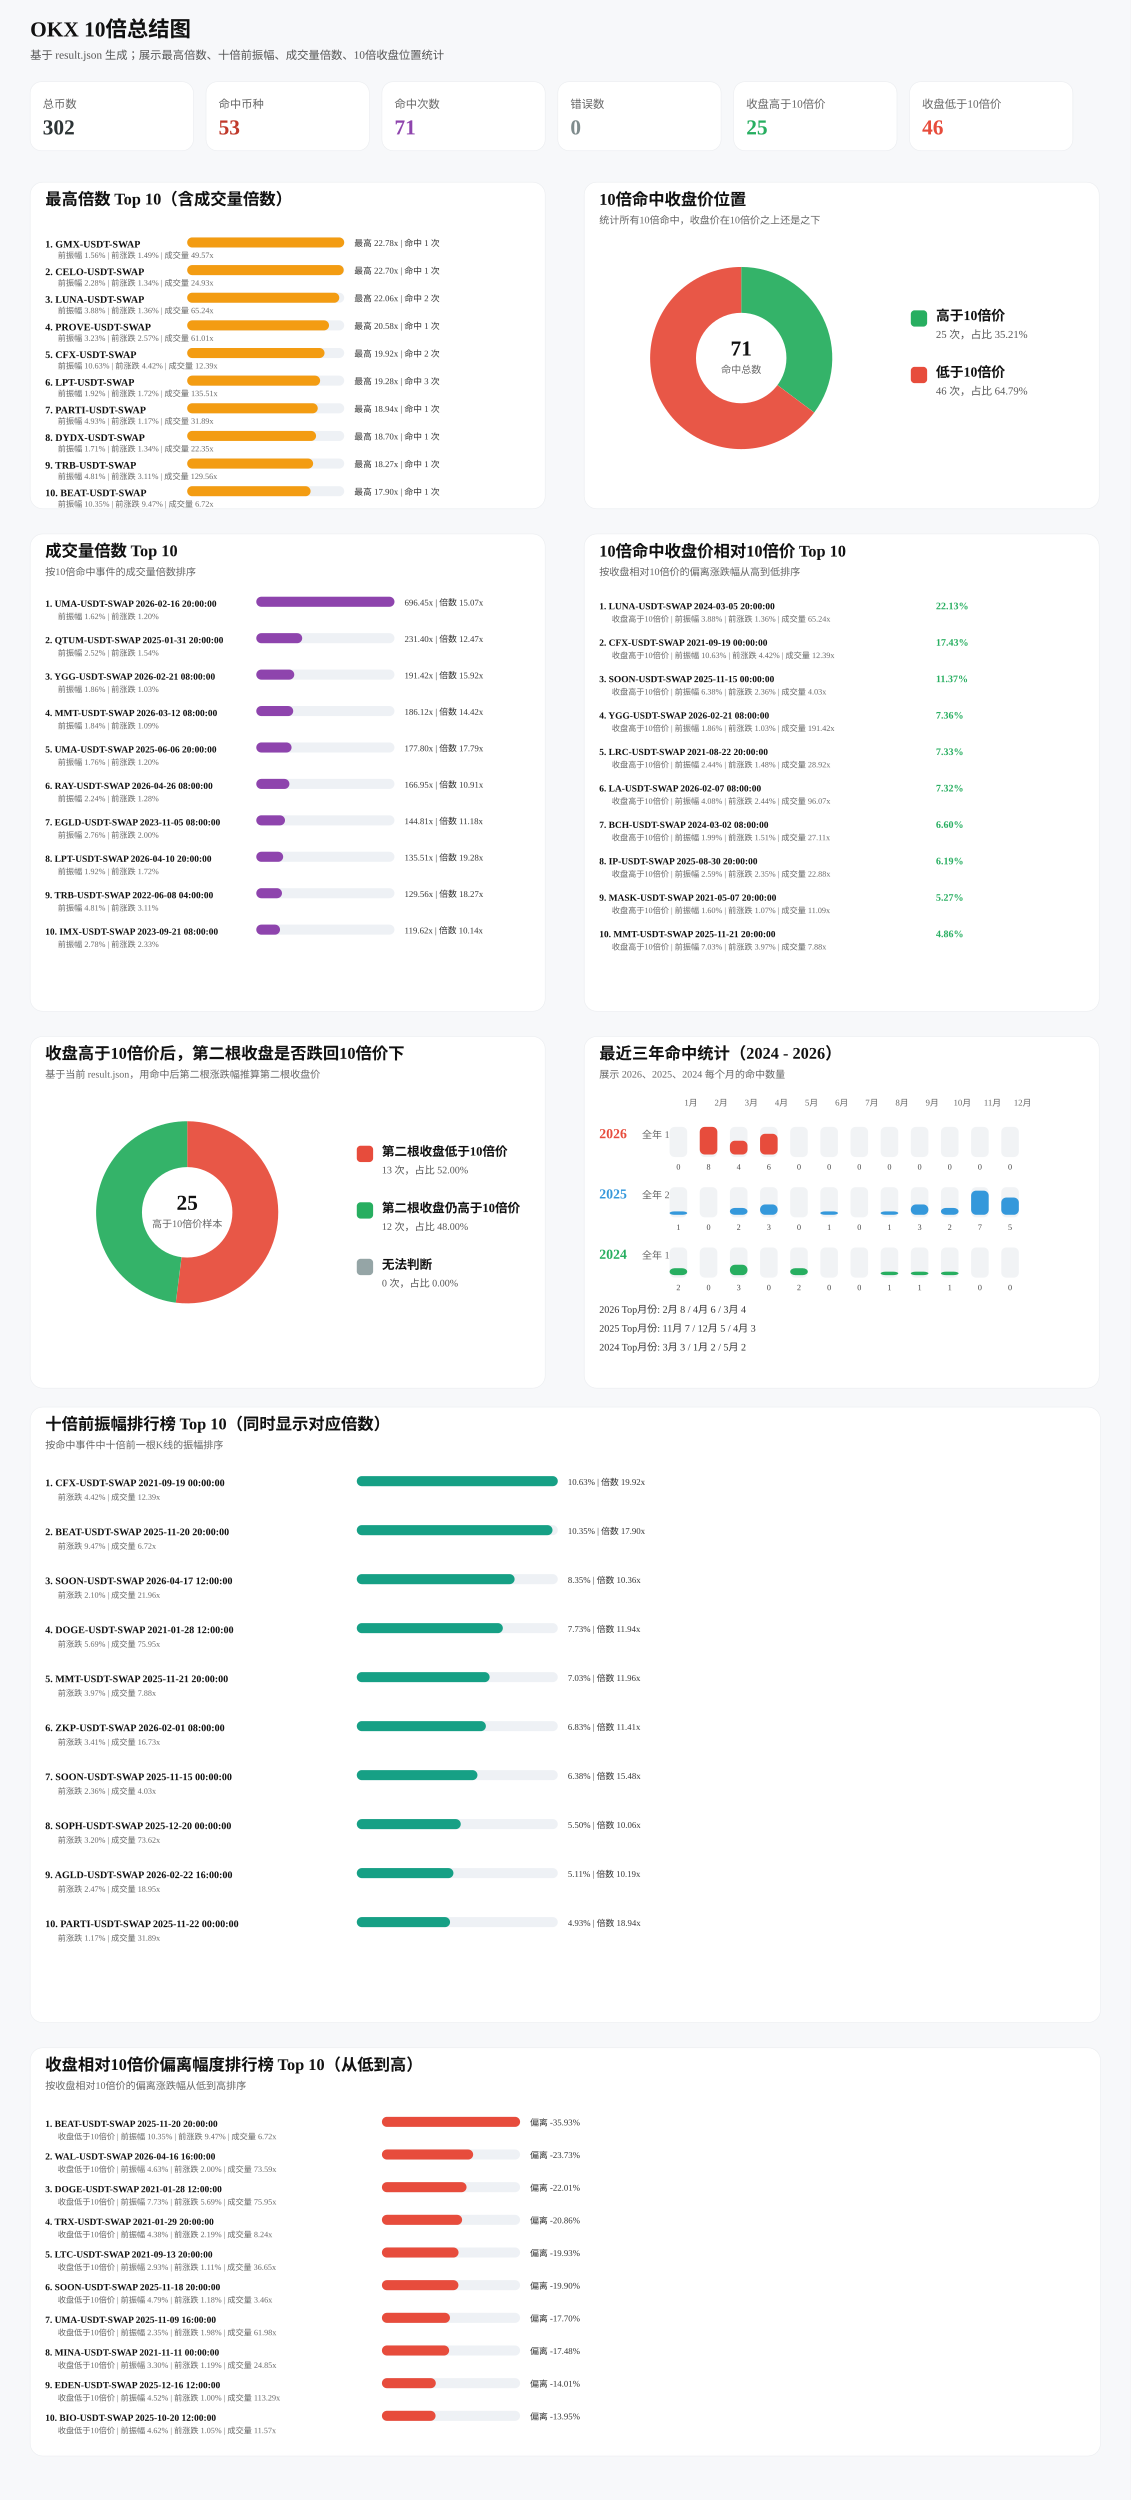
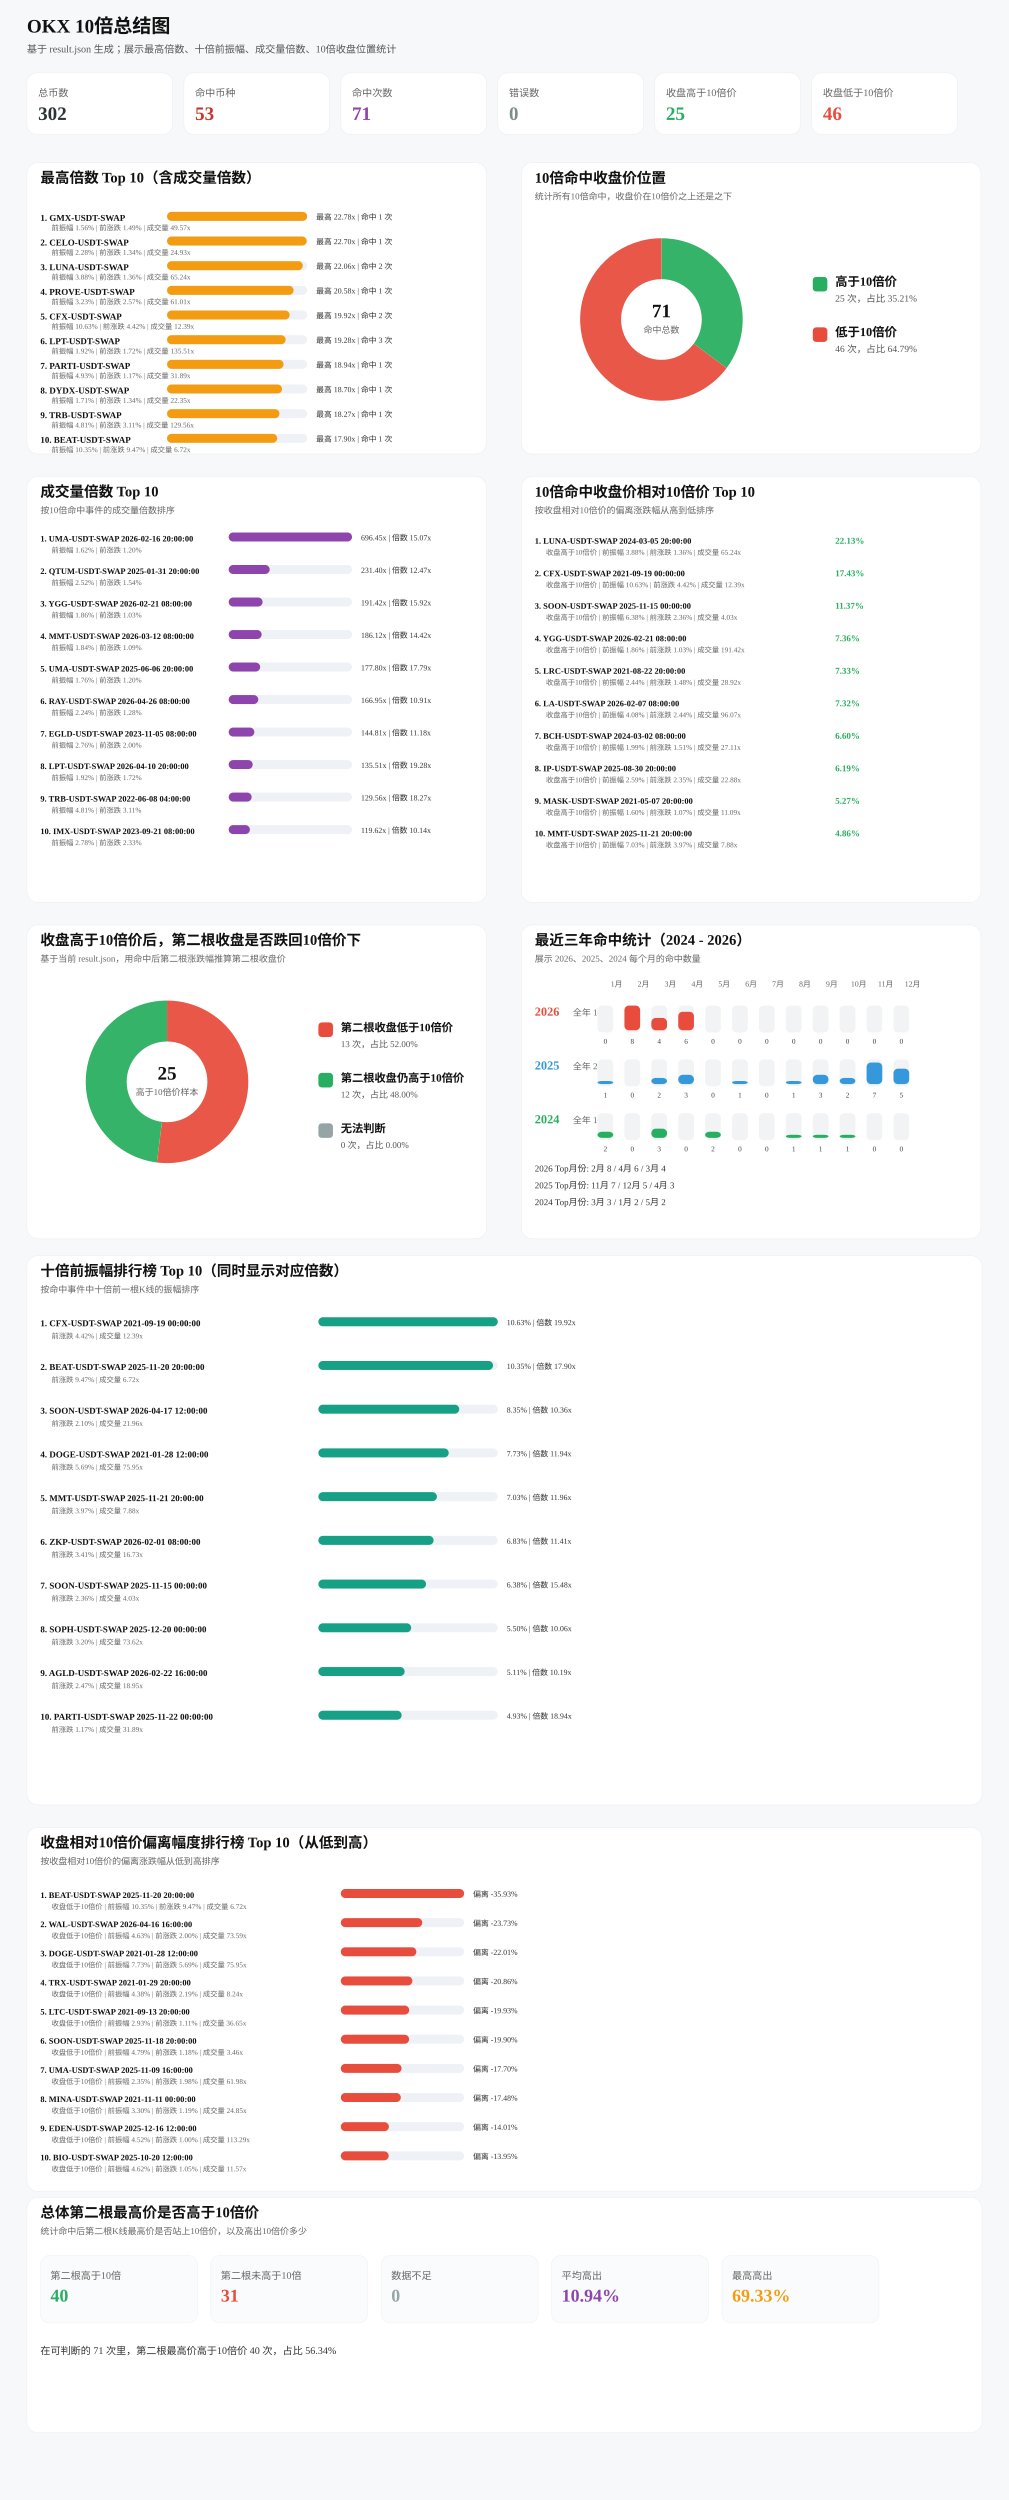
- <svg xmlns="http://www.w3.org/2000/svg" width="1800" height="3980" viewBox="0 0 1800 3980">
+ <svg xmlns="http://www.w3.org/2000/svg" width="1800" height="4460" viewBox="0 0 1800 4460">
  <rect width="100%" height="100%" fill="#f7f8fa" />
  <text x="48" y="58" font-size="34" font-weight="700" fill="#111111">OKX 10倍总结图</text>
  <text x="48" y="94" font-size="18" fill="#555555">基于 result.json 生成；展示最高倍数、十倍前振幅、成交量倍数、10倍收盘位置统计</text>
  <rect x="48" y="130" width="260" height="110" rx="18" fill="#ffffff" stroke="#ebedf0" />
  <text x="68" y="172" font-size="18" fill="#666666">总币数</text>
  <text x="68" y="214" font-size="34" font-weight="700" fill="#2d3436">302</text>
  <rect x="328" y="130" width="260" height="110" rx="18" fill="#ffffff" stroke="#ebedf0" />
  <text x="348" y="172" font-size="18" fill="#666666">命中币种</text>
  <text x="348" y="214" font-size="34" font-weight="700" fill="#c0392b">53</text>
  <rect x="608" y="130" width="260" height="110" rx="18" fill="#ffffff" stroke="#ebedf0" />
  <text x="628" y="172" font-size="18" fill="#666666">命中次数</text>
  <text x="628" y="214" font-size="34" font-weight="700" fill="#8e44ad">71</text>
  <rect x="888" y="130" width="260" height="110" rx="18" fill="#ffffff" stroke="#ebedf0" />
  <text x="908" y="172" font-size="18" fill="#666666">错误数</text>
  <text x="908" y="214" font-size="34" font-weight="700" fill="#7f8c8d">0</text>
  <rect x="1168" y="130" width="260" height="110" rx="18" fill="#ffffff" stroke="#ebedf0" />
  <text x="1188" y="172" font-size="18" fill="#666666">收盘高于10倍价</text>
  <text x="1188" y="214" font-size="34" font-weight="700" fill="#27ae60">25</text>
  <rect x="1448" y="130" width="260" height="110" rx="18" fill="#ffffff" stroke="#ebedf0" />
  <text x="1468" y="172" font-size="18" fill="#666666">收盘低于10倍价</text>
  <text x="1468" y="214" font-size="34" font-weight="700" fill="#e74c3c">46</text>
  <rect x="48" y="290" width="820" height="520" rx="20" fill="#ffffff" stroke="#ebedf0" />
  <text x="72" y="326" font-size="26" font-weight="700" fill="#111111">最高倍数 Top 10（含成交量倍数）</text>
  <text x="72" y="394" font-size="16" font-weight="600" fill="#111111">1. GMX-USDT-SWAP</text>
  <rect x="298" y="378" width="250" height="16" rx="8" fill="#eef1f5" />
  <rect x="298" y="378" width="250.00" height="16" rx="8" fill="#f39c12" />
  <text x="564" y="392" font-size="14" fill="#333333">最高 22.78x | 命中 1 次</text>
  <text x="92" y="411" font-size="13" fill="#666666">前振幅 1.56% | 前涨跌 1.49% | 成交量 49.57x</text>
  <text x="72" y="438" font-size="16" font-weight="600" fill="#111111">2. CELO-USDT-SWAP</text>
  <rect x="298" y="422" width="250" height="16" rx="8" fill="#eef1f5" />
  <rect x="298" y="422" width="249.16" height="16" rx="8" fill="#f39c12" />
  <text x="564" y="436" font-size="14" fill="#333333">最高 22.70x | 命中 1 次</text>
  <text x="92" y="455" font-size="13" fill="#666666">前振幅 2.28% | 前涨跌 1.34% | 成交量 24.93x</text>
  <text x="72" y="482" font-size="16" font-weight="600" fill="#111111">3. LUNA-USDT-SWAP</text>
  <rect x="298" y="466" width="250" height="16" rx="8" fill="#eef1f5" />
  <rect x="298" y="466" width="242.14" height="16" rx="8" fill="#f39c12" />
  <text x="564" y="480" font-size="14" fill="#333333">最高 22.06x | 命中 2 次</text>
  <text x="92" y="499" font-size="13" fill="#666666">前振幅 3.88% | 前涨跌 1.36% | 成交量 65.24x</text>
  <text x="72" y="526" font-size="16" font-weight="600" fill="#111111">4. PROVE-USDT-SWAP</text>
  <rect x="298" y="510" width="250" height="16" rx="8" fill="#eef1f5" />
  <rect x="298" y="510" width="225.82" height="16" rx="8" fill="#f39c12" />
  <text x="564" y="524" font-size="14" fill="#333333">最高 20.58x | 命中 1 次</text>
  <text x="92" y="543" font-size="13" fill="#666666">前振幅 3.23% | 前涨跌 2.57% | 成交量 61.01x</text>
  <text x="72" y="570" font-size="16" font-weight="600" fill="#111111">5. CFX-USDT-SWAP</text>
  <rect x="298" y="554" width="250" height="16" rx="8" fill="#eef1f5" />
  <rect x="298" y="554" width="218.67" height="16" rx="8" fill="#f39c12" />
  <text x="564" y="568" font-size="14" fill="#333333">最高 19.92x | 命中 2 次</text>
  <text x="92" y="587" font-size="13" fill="#666666">前振幅 10.63% | 前涨跌 4.42% | 成交量 12.39x</text>
  <text x="72" y="614" font-size="16" font-weight="600" fill="#111111">6. LPT-USDT-SWAP</text>
  <rect x="298" y="598" width="250" height="16" rx="8" fill="#eef1f5" />
  <rect x="298" y="598" width="211.64" height="16" rx="8" fill="#f39c12" />
  <text x="564" y="612" font-size="14" fill="#333333">最高 19.28x | 命中 3 次</text>
  <text x="92" y="631" font-size="13" fill="#666666">前振幅 1.92% | 前涨跌 1.72% | 成交量 135.51x</text>
  <text x="72" y="658" font-size="16" font-weight="600" fill="#111111">7. PARTI-USDT-SWAP</text>
  <rect x="298" y="642" width="250" height="16" rx="8" fill="#eef1f5" />
  <rect x="298" y="642" width="207.86" height="16" rx="8" fill="#f39c12" />
  <text x="564" y="656" font-size="14" fill="#333333">最高 18.94x | 命中 1 次</text>
  <text x="92" y="675" font-size="13" fill="#666666">前振幅 4.93% | 前涨跌 1.17% | 成交量 31.89x</text>
  <text x="72" y="702" font-size="16" font-weight="600" fill="#111111">8. DYDX-USDT-SWAP</text>
  <rect x="298" y="686" width="250" height="16" rx="8" fill="#eef1f5" />
  <rect x="298" y="686" width="205.19" height="16" rx="8" fill="#f39c12" />
  <text x="564" y="700" font-size="14" fill="#333333">最高 18.70x | 命中 1 次</text>
  <text x="92" y="719" font-size="13" fill="#666666">前振幅 1.71% | 前涨跌 1.34% | 成交量 22.35x</text>
  <text x="72" y="746" font-size="16" font-weight="600" fill="#111111">9. TRB-USDT-SWAP</text>
  <rect x="298" y="730" width="250" height="16" rx="8" fill="#eef1f5" />
  <rect x="298" y="730" width="200.51" height="16" rx="8" fill="#f39c12" />
  <text x="564" y="744" font-size="14" fill="#333333">最高 18.27x | 命中 1 次</text>
  <text x="92" y="763" font-size="13" fill="#666666">前振幅 4.81% | 前涨跌 3.11% | 成交量 129.56x</text>
  <text x="72" y="790" font-size="16" font-weight="600" fill="#111111">10. BEAT-USDT-SWAP</text>
  <rect x="298" y="774" width="250" height="16" rx="8" fill="#eef1f5" />
  <rect x="298" y="774" width="196.48" height="16" rx="8" fill="#f39c12" />
  <text x="564" y="788" font-size="14" fill="#333333">最高 17.90x | 命中 1 次</text>
  <text x="92" y="807" font-size="13" fill="#666666">前振幅 10.35% | 前涨跌 9.47% | 成交量 6.72x</text>
  <rect x="930" y="290" width="820" height="520" rx="20" fill="#ffffff" stroke="#ebedf0" />
  <text x="954" y="326" font-size="26" font-weight="700" fill="#111111">10倍命中收盘价位置</text>
  <text x="954" y="356" font-size="16" fill="#666666">统计所有10倍命中，收盘价在10倍价之上还是之下</text>
  <path d="M 1180.00 570.00 L 1180.00 425.00 A 145 145 0 0 1 1296.17 656.78 Z" fill="#27ae60" opacity="0.94" />
  <path d="M 1180.00 570.00 L 1296.17 656.78 A 145 145 0 1 1 1180.00 425.00 Z" fill="#e74c3c" opacity="0.94" />
  <circle cx="1180" cy="570" r="72" fill="#ffffff" />
  <text x="1180" y="566" font-size="34" font-weight="700" fill="#111111" text-anchor="middle">71</text>
  <text x="1180" y="594" font-size="16" fill="#666666" text-anchor="middle">命中总数</text>
  <rect x="1450" y="494" width="26" height="26" rx="6" fill="#27ae60" />
  <text x="1490" y="510" font-size="22" font-weight="600" fill="#111111">高于10倍价</text>
  <text x="1490" y="538" font-size="17" fill="#555555">25 次，占比 35.21%</text>
  <rect x="1450" y="584" width="26" height="26" rx="6" fill="#e74c3c" />
  <text x="1490" y="600" font-size="22" font-weight="600" fill="#111111">低于10倍价</text>
  <text x="1490" y="628" font-size="17" fill="#555555">46 次，占比 64.79%</text>
  <rect x="48" y="850" width="820" height="760" rx="20" fill="#ffffff" stroke="#ebedf0" />
  <text x="72" y="886" font-size="26" font-weight="700" fill="#111111">成交量倍数 Top 10</text>
  <text x="72" y="916" font-size="16" fill="#666666">按10倍命中事件的成交量倍数排序</text>
  <text x="72" y="966" font-size="15" font-weight="600" fill="#111111">1. UMA-USDT-SWAP 2026-02-16 20:00:00</text>
  <rect x="408" y="950" width="220" height="16" rx="8" fill="#eef1f5" />
  <rect x="408" y="950" width="220.00" height="16" rx="8" fill="#8e44ad" />
  <text x="644" y="964" font-size="14" fill="#333333">696.45x | 倍数 15.07x</text>
  <text x="92" y="986" font-size="13" fill="#666666">前振幅 1.62% | 前涨跌 1.20%</text>
  <text x="72" y="1024" font-size="15" font-weight="600" fill="#111111">2. QTUM-USDT-SWAP 2025-01-31 20:00:00</text>
  <rect x="408" y="1008" width="220" height="16" rx="8" fill="#eef1f5" />
  <rect x="408" y="1008" width="73.10" height="16" rx="8" fill="#8e44ad" />
  <text x="644" y="1022" font-size="14" fill="#333333">231.40x | 倍数 12.47x</text>
  <text x="92" y="1044" font-size="13" fill="#666666">前振幅 2.52% | 前涨跌 1.54%</text>
  <text x="72" y="1082" font-size="15" font-weight="600" fill="#111111">3. YGG-USDT-SWAP 2026-02-21 08:00:00</text>
  <rect x="408" y="1066" width="220" height="16" rx="8" fill="#eef1f5" />
  <rect x="408" y="1066" width="60.47" height="16" rx="8" fill="#8e44ad" />
  <text x="644" y="1080" font-size="14" fill="#333333">191.42x | 倍数 15.92x</text>
  <text x="92" y="1102" font-size="13" fill="#666666">前振幅 1.86% | 前涨跌 1.03%</text>
  <text x="72" y="1140" font-size="15" font-weight="600" fill="#111111">4. MMT-USDT-SWAP 2026-03-12 08:00:00</text>
  <rect x="408" y="1124" width="220" height="16" rx="8" fill="#eef1f5" />
  <rect x="408" y="1124" width="58.79" height="16" rx="8" fill="#8e44ad" />
  <text x="644" y="1138" font-size="14" fill="#333333">186.12x | 倍数 14.42x</text>
  <text x="92" y="1160" font-size="13" fill="#666666">前振幅 1.84% | 前涨跌 1.09%</text>
  <text x="72" y="1198" font-size="15" font-weight="600" fill="#111111">5. UMA-USDT-SWAP 2025-06-06 20:00:00</text>
  <rect x="408" y="1182" width="220" height="16" rx="8" fill="#eef1f5" />
  <rect x="408" y="1182" width="56.17" height="16" rx="8" fill="#8e44ad" />
  <text x="644" y="1196" font-size="14" fill="#333333">177.80x | 倍数 17.79x</text>
  <text x="92" y="1218" font-size="13" fill="#666666">前振幅 1.76% | 前涨跌 1.20%</text>
  <text x="72" y="1256" font-size="15" font-weight="600" fill="#111111">6. RAY-USDT-SWAP 2026-04-26 08:00:00</text>
  <rect x="408" y="1240" width="220" height="16" rx="8" fill="#eef1f5" />
  <rect x="408" y="1240" width="52.74" height="16" rx="8" fill="#8e44ad" />
  <text x="644" y="1254" font-size="14" fill="#333333">166.95x | 倍数 10.91x</text>
  <text x="92" y="1276" font-size="13" fill="#666666">前振幅 2.24% | 前涨跌 1.28%</text>
  <text x="72" y="1314" font-size="15" font-weight="600" fill="#111111">7. EGLD-USDT-SWAP 2023-11-05 08:00:00</text>
  <rect x="408" y="1298" width="220" height="16" rx="8" fill="#eef1f5" />
  <rect x="408" y="1298" width="45.74" height="16" rx="8" fill="#8e44ad" />
  <text x="644" y="1312" font-size="14" fill="#333333">144.81x | 倍数 11.18x</text>
  <text x="92" y="1334" font-size="13" fill="#666666">前振幅 2.76% | 前涨跌 2.00%</text>
  <text x="72" y="1372" font-size="15" font-weight="600" fill="#111111">8. LPT-USDT-SWAP 2026-04-10 20:00:00</text>
  <rect x="408" y="1356" width="220" height="16" rx="8" fill="#eef1f5" />
  <rect x="408" y="1356" width="42.81" height="16" rx="8" fill="#8e44ad" />
  <text x="644" y="1370" font-size="14" fill="#333333">135.51x | 倍数 19.28x</text>
  <text x="92" y="1392" font-size="13" fill="#666666">前振幅 1.92% | 前涨跌 1.72%</text>
  <text x="72" y="1430" font-size="15" font-weight="600" fill="#111111">9. TRB-USDT-SWAP 2022-06-08 04:00:00</text>
  <rect x="408" y="1414" width="220" height="16" rx="8" fill="#eef1f5" />
  <rect x="408" y="1414" width="40.93" height="16" rx="8" fill="#8e44ad" />
  <text x="644" y="1428" font-size="14" fill="#333333">129.56x | 倍数 18.27x</text>
  <text x="92" y="1450" font-size="13" fill="#666666">前振幅 4.81% | 前涨跌 3.11%</text>
  <text x="72" y="1488" font-size="15" font-weight="600" fill="#111111">10. IMX-USDT-SWAP 2023-09-21 08:00:00</text>
  <rect x="408" y="1472" width="220" height="16" rx="8" fill="#eef1f5" />
  <rect x="408" y="1472" width="37.79" height="16" rx="8" fill="#8e44ad" />
  <text x="644" y="1486" font-size="14" fill="#333333">119.62x | 倍数 10.14x</text>
  <text x="92" y="1508" font-size="13" fill="#666666">前振幅 2.78% | 前涨跌 2.33%</text>
  <rect x="930" y="850" width="820" height="760" rx="20" fill="#ffffff" stroke="#ebedf0" />
  <text x="954" y="886" font-size="26" font-weight="700" fill="#111111">10倍命中收盘价相对10倍价 Top 10</text>
  <text x="954" y="916" font-size="16" fill="#666666">按收盘相对10倍价的偏离涨跌幅从高到低排序</text>
  <text x="954" y="970" font-size="15" font-weight="600" fill="#111111">1. LUNA-USDT-SWAP 2024-03-05 20:00:00</text>
  <text x="1490" y="970" font-size="16" font-weight="600" fill="#27ae60">22.13%</text>
  <text x="974" y="990" font-size="13" fill="#666666">收盘高于10倍价 | 前振幅 3.88% | 前涨跌 1.36% | 成交量 65.24x</text>
  <text x="954" y="1028" font-size="15" font-weight="600" fill="#111111">2. CFX-USDT-SWAP 2021-09-19 00:00:00</text>
  <text x="1490" y="1028" font-size="16" font-weight="600" fill="#27ae60">17.43%</text>
  <text x="974" y="1048" font-size="13" fill="#666666">收盘高于10倍价 | 前振幅 10.63% | 前涨跌 4.42% | 成交量 12.39x</text>
  <text x="954" y="1086" font-size="15" font-weight="600" fill="#111111">3. SOON-USDT-SWAP 2025-11-15 00:00:00</text>
  <text x="1490" y="1086" font-size="16" font-weight="600" fill="#27ae60">11.37%</text>
  <text x="974" y="1106" font-size="13" fill="#666666">收盘高于10倍价 | 前振幅 6.38% | 前涨跌 2.36% | 成交量 4.03x</text>
  <text x="954" y="1144" font-size="15" font-weight="600" fill="#111111">4. YGG-USDT-SWAP 2026-02-21 08:00:00</text>
  <text x="1490" y="1144" font-size="16" font-weight="600" fill="#27ae60">7.36%</text>
  <text x="974" y="1164" font-size="13" fill="#666666">收盘高于10倍价 | 前振幅 1.86% | 前涨跌 1.03% | 成交量 191.42x</text>
  <text x="954" y="1202" font-size="15" font-weight="600" fill="#111111">5. LRC-USDT-SWAP 2021-08-22 20:00:00</text>
  <text x="1490" y="1202" font-size="16" font-weight="600" fill="#27ae60">7.33%</text>
  <text x="974" y="1222" font-size="13" fill="#666666">收盘高于10倍价 | 前振幅 2.44% | 前涨跌 1.48% | 成交量 28.92x</text>
  <text x="954" y="1260" font-size="15" font-weight="600" fill="#111111">6. LA-USDT-SWAP 2026-02-07 08:00:00</text>
  <text x="1490" y="1260" font-size="16" font-weight="600" fill="#27ae60">7.32%</text>
  <text x="974" y="1280" font-size="13" fill="#666666">收盘高于10倍价 | 前振幅 4.08% | 前涨跌 2.44% | 成交量 96.07x</text>
  <text x="954" y="1318" font-size="15" font-weight="600" fill="#111111">7. BCH-USDT-SWAP 2024-03-02 08:00:00</text>
  <text x="1490" y="1318" font-size="16" font-weight="600" fill="#27ae60">6.60%</text>
  <text x="974" y="1338" font-size="13" fill="#666666">收盘高于10倍价 | 前振幅 1.99% | 前涨跌 1.51% | 成交量 27.11x</text>
  <text x="954" y="1376" font-size="15" font-weight="600" fill="#111111">8. IP-USDT-SWAP 2025-08-30 20:00:00</text>
  <text x="1490" y="1376" font-size="16" font-weight="600" fill="#27ae60">6.19%</text>
  <text x="974" y="1396" font-size="13" fill="#666666">收盘高于10倍价 | 前振幅 2.59% | 前涨跌 2.35% | 成交量 22.88x</text>
  <text x="954" y="1434" font-size="15" font-weight="600" fill="#111111">9. MASK-USDT-SWAP 2021-05-07 20:00:00</text>
  <text x="1490" y="1434" font-size="16" font-weight="600" fill="#27ae60">5.27%</text>
  <text x="974" y="1454" font-size="13" fill="#666666">收盘高于10倍价 | 前振幅 1.60% | 前涨跌 1.07% | 成交量 11.09x</text>
  <text x="954" y="1492" font-size="15" font-weight="600" fill="#111111">10. MMT-USDT-SWAP 2025-11-21 20:00:00</text>
  <text x="1490" y="1492" font-size="16" font-weight="600" fill="#27ae60">4.86%</text>
  <text x="974" y="1512" font-size="13" fill="#666666">收盘高于10倍价 | 前振幅 7.03% | 前涨跌 3.97% | 成交量 7.88x</text>
  <rect x="48" y="1650" width="820" height="560" rx="20" fill="#ffffff" stroke="#ebedf0" />
  <text x="72" y="1686" font-size="26" font-weight="700" fill="#111111">收盘高于10倍价后，第二根收盘是否跌回10倍价下</text>
  <text x="72" y="1716" font-size="16" fill="#666666">基于当前 result.json，用命中后第二根涨跌幅推算第二根收盘价</text>
  <path d="M 298.00 1930.00 L 298.00 1785.00 A 145 145 0 1 1 279.83 2073.86 Z" fill="#e74c3c" opacity="0.94" />
  <path d="M 298.00 1930.00 L 279.83 2073.86 A 145 145 0 0 1 298.00 1785.00 Z" fill="#27ae60" opacity="0.94" />
  <circle cx="298" cy="1930" r="72" fill="#ffffff" />
  <text x="298" y="1926" font-size="34" font-weight="700" fill="#111111" text-anchor="middle">25</text>
  <text x="298" y="1954" font-size="16" fill="#666666" text-anchor="middle">高于10倍价样本</text>
  <rect x="568" y="1824" width="26" height="26" rx="6" fill="#e74c3c" />
  <text x="608" y="1840" font-size="20" font-weight="600" fill="#111111">第二根收盘低于10倍价</text>
  <text x="608" y="1868" font-size="16" fill="#555555">13 次，占比 52.00%</text>
  <rect x="568" y="1914" width="26" height="26" rx="6" fill="#27ae60" />
  <text x="608" y="1930" font-size="20" font-weight="600" fill="#111111">第二根收盘仍高于10倍价</text>
  <text x="608" y="1958" font-size="16" fill="#555555">12 次，占比 48.00%</text>
  <rect x="568" y="2004" width="26" height="26" rx="6" fill="#95a5a6" />
  <text x="608" y="2020" font-size="20" font-weight="600" fill="#111111">无法判断</text>
  <text x="608" y="2048" font-size="16" fill="#555555">0 次，占比 0.00%</text>
+   <rect x="48" y="3920" width="1704" height="420" rx="20" fill="#ffffff" stroke="#ebedf0" />
+   <text x="72" y="3956" font-size="26" font-weight="700" fill="#111111">总体第二根最高价是否高于10倍价</text>
+   <text x="72" y="3986" font-size="16" fill="#666666">统计命中后第二根K线最高价是否站上10倍价，以及高出10倍价多少</text>
+   <rect x="72" y="4024" width="280" height="120" rx="16" fill="#fafbfc" stroke="#edf0f2" />
+   <text x="90" y="4066" font-size="18" fill="#666666">第二根高于10倍</text>
+   <text x="90" y="4106" font-size="32" font-weight="700" fill="#27ae60">40</text>
+   <rect x="376" y="4024" width="280" height="120" rx="16" fill="#fafbfc" stroke="#edf0f2" />
+   <text x="394" y="4066" font-size="18" fill="#666666">第二根未高于10倍</text>
+   <text x="394" y="4106" font-size="32" font-weight="700" fill="#e74c3c">31</text>
+   <rect x="680" y="4024" width="280" height="120" rx="16" fill="#fafbfc" stroke="#edf0f2" />
+   <text x="698" y="4066" font-size="18" fill="#666666">数据不足</text>
+   <text x="698" y="4106" font-size="32" font-weight="700" fill="#95a5a6">0</text>
+   <rect x="984" y="4024" width="280" height="120" rx="16" fill="#fafbfc" stroke="#edf0f2" />
+   <text x="1002" y="4066" font-size="18" fill="#666666">平均高出</text>
+   <text x="1002" y="4106" font-size="32" font-weight="700" fill="#8e44ad">10.94%</text>
+   <rect x="1288" y="4024" width="280" height="120" rx="16" fill="#fafbfc" stroke="#edf0f2" />
+   <text x="1306" y="4066" font-size="18" fill="#666666">最高高出</text>
+   <text x="1306" y="4106" font-size="32" font-weight="700" fill="#f39c12">69.33%</text>
+   <text x="72" y="4200" font-size="18" fill="#333333">在可判断的 71 次里，第二根最高价高于10倍价 40 次，占比 56.34%</text>
  <rect x="930" y="1650" width="820" height="560" rx="20" fill="#ffffff" stroke="#ebedf0" />
  <text x="954" y="1686" font-size="26" font-weight="700" fill="#111111">最近三年命中统计（2024 - 2026）</text>
  <text x="954" y="1716" font-size="16" fill="#666666">展示 2026、2025、2024 每个月的命中数量</text>
  <text x="1100" y="1760" font-size="14" fill="#666666" text-anchor="middle">1月</text>
  <text x="1148" y="1760" font-size="14" fill="#666666" text-anchor="middle">2月</text>
  <text x="1196" y="1760" font-size="14" fill="#666666" text-anchor="middle">3月</text>
  <text x="1244" y="1760" font-size="14" fill="#666666" text-anchor="middle">4月</text>
  <text x="1292" y="1760" font-size="14" fill="#666666" text-anchor="middle">5月</text>
  <text x="1340" y="1760" font-size="14" fill="#666666" text-anchor="middle">6月</text>
  <text x="1388" y="1760" font-size="14" fill="#666666" text-anchor="middle">7月</text>
  <text x="1436" y="1760" font-size="14" fill="#666666" text-anchor="middle">8月</text>
  <text x="1484" y="1760" font-size="14" fill="#666666" text-anchor="middle">9月</text>
  <text x="1532" y="1760" font-size="14" fill="#666666" text-anchor="middle">10月</text>
  <text x="1580" y="1760" font-size="14" fill="#666666" text-anchor="middle">11月</text>
  <text x="1628" y="1760" font-size="14" fill="#666666" text-anchor="middle">12月</text>
  <text x="954" y="1812" font-size="22" font-weight="700" fill="#e74c3c">2026</text>
  <text x="1022" y="1812" font-size="16" fill="#666666">全年 18 次</text>
  <rect x="1066" y="1794" width="28" height="48" rx="8" fill="#f1f3f5" />
  <rect x="1066" y="1838.00" width="28" height="0.00" rx="8" fill="#e74c3c" />
  <text x="1080" y="1862" font-size="13" fill="#444444" text-anchor="middle">0</text>
  <rect x="1114" y="1794" width="28" height="48" rx="8" fill="#f1f3f5" />
  <rect x="1114" y="1794.00" width="28" height="44.00" rx="8" fill="#e74c3c" />
  <text x="1128" y="1862" font-size="13" fill="#444444" text-anchor="middle">8</text>
  <rect x="1162" y="1794" width="28" height="48" rx="8" fill="#f1f3f5" />
  <rect x="1162" y="1816.00" width="28" height="22.00" rx="8" fill="#e74c3c" />
  <text x="1176" y="1862" font-size="13" fill="#444444" text-anchor="middle">4</text>
  <rect x="1210" y="1794" width="28" height="48" rx="8" fill="#f1f3f5" />
  <rect x="1210" y="1805.00" width="28" height="33.00" rx="8" fill="#e74c3c" />
  <text x="1224" y="1862" font-size="13" fill="#444444" text-anchor="middle">6</text>
  <rect x="1258" y="1794" width="28" height="48" rx="8" fill="#f1f3f5" />
  <rect x="1258" y="1838.00" width="28" height="0.00" rx="8" fill="#e74c3c" />
  <text x="1272" y="1862" font-size="13" fill="#444444" text-anchor="middle">0</text>
  <rect x="1306" y="1794" width="28" height="48" rx="8" fill="#f1f3f5" />
  <rect x="1306" y="1838.00" width="28" height="0.00" rx="8" fill="#e74c3c" />
  <text x="1320" y="1862" font-size="13" fill="#444444" text-anchor="middle">0</text>
  <rect x="1354" y="1794" width="28" height="48" rx="8" fill="#f1f3f5" />
  <rect x="1354" y="1838.00" width="28" height="0.00" rx="8" fill="#e74c3c" />
  <text x="1368" y="1862" font-size="13" fill="#444444" text-anchor="middle">0</text>
  <rect x="1402" y="1794" width="28" height="48" rx="8" fill="#f1f3f5" />
  <rect x="1402" y="1838.00" width="28" height="0.00" rx="8" fill="#e74c3c" />
  <text x="1416" y="1862" font-size="13" fill="#444444" text-anchor="middle">0</text>
  <rect x="1450" y="1794" width="28" height="48" rx="8" fill="#f1f3f5" />
  <rect x="1450" y="1838.00" width="28" height="0.00" rx="8" fill="#e74c3c" />
  <text x="1464" y="1862" font-size="13" fill="#444444" text-anchor="middle">0</text>
  <rect x="1498" y="1794" width="28" height="48" rx="8" fill="#f1f3f5" />
  <rect x="1498" y="1838.00" width="28" height="0.00" rx="8" fill="#e74c3c" />
  <text x="1512" y="1862" font-size="13" fill="#444444" text-anchor="middle">0</text>
  <rect x="1546" y="1794" width="28" height="48" rx="8" fill="#f1f3f5" />
  <rect x="1546" y="1838.00" width="28" height="0.00" rx="8" fill="#e74c3c" />
  <text x="1560" y="1862" font-size="13" fill="#444444" text-anchor="middle">0</text>
  <rect x="1594" y="1794" width="28" height="48" rx="8" fill="#f1f3f5" />
  <rect x="1594" y="1838.00" width="28" height="0.00" rx="8" fill="#e74c3c" />
  <text x="1608" y="1862" font-size="13" fill="#444444" text-anchor="middle">0</text>
  <text x="954" y="1908" font-size="22" font-weight="700" fill="#3498db">2025</text>
  <text x="1022" y="1908" font-size="16" fill="#666666">全年 25 次</text>
  <rect x="1066" y="1890" width="28" height="48" rx="8" fill="#f1f3f5" />
  <rect x="1066" y="1928.50" width="28" height="5.50" rx="8" fill="#3498db" />
  <text x="1080" y="1958" font-size="13" fill="#444444" text-anchor="middle">1</text>
  <rect x="1114" y="1890" width="28" height="48" rx="8" fill="#f1f3f5" />
  <rect x="1114" y="1934.00" width="28" height="0.00" rx="8" fill="#3498db" />
  <text x="1128" y="1958" font-size="13" fill="#444444" text-anchor="middle">0</text>
  <rect x="1162" y="1890" width="28" height="48" rx="8" fill="#f1f3f5" />
  <rect x="1162" y="1923.00" width="28" height="11.00" rx="8" fill="#3498db" />
  <text x="1176" y="1958" font-size="13" fill="#444444" text-anchor="middle">2</text>
  <rect x="1210" y="1890" width="28" height="48" rx="8" fill="#f1f3f5" />
  <rect x="1210" y="1917.50" width="28" height="16.50" rx="8" fill="#3498db" />
  <text x="1224" y="1958" font-size="13" fill="#444444" text-anchor="middle">3</text>
  <rect x="1258" y="1890" width="28" height="48" rx="8" fill="#f1f3f5" />
  <rect x="1258" y="1934.00" width="28" height="0.00" rx="8" fill="#3498db" />
  <text x="1272" y="1958" font-size="13" fill="#444444" text-anchor="middle">0</text>
  <rect x="1306" y="1890" width="28" height="48" rx="8" fill="#f1f3f5" />
  <rect x="1306" y="1928.50" width="28" height="5.50" rx="8" fill="#3498db" />
  <text x="1320" y="1958" font-size="13" fill="#444444" text-anchor="middle">1</text>
  <rect x="1354" y="1890" width="28" height="48" rx="8" fill="#f1f3f5" />
  <rect x="1354" y="1934.00" width="28" height="0.00" rx="8" fill="#3498db" />
  <text x="1368" y="1958" font-size="13" fill="#444444" text-anchor="middle">0</text>
  <rect x="1402" y="1890" width="28" height="48" rx="8" fill="#f1f3f5" />
  <rect x="1402" y="1928.50" width="28" height="5.50" rx="8" fill="#3498db" />
  <text x="1416" y="1958" font-size="13" fill="#444444" text-anchor="middle">1</text>
  <rect x="1450" y="1890" width="28" height="48" rx="8" fill="#f1f3f5" />
  <rect x="1450" y="1917.50" width="28" height="16.50" rx="8" fill="#3498db" />
  <text x="1464" y="1958" font-size="13" fill="#444444" text-anchor="middle">3</text>
  <rect x="1498" y="1890" width="28" height="48" rx="8" fill="#f1f3f5" />
  <rect x="1498" y="1923.00" width="28" height="11.00" rx="8" fill="#3498db" />
  <text x="1512" y="1958" font-size="13" fill="#444444" text-anchor="middle">2</text>
  <rect x="1546" y="1890" width="28" height="48" rx="8" fill="#f1f3f5" />
  <rect x="1546" y="1895.50" width="28" height="38.50" rx="8" fill="#3498db" />
  <text x="1560" y="1958" font-size="13" fill="#444444" text-anchor="middle">7</text>
  <rect x="1594" y="1890" width="28" height="48" rx="8" fill="#f1f3f5" />
  <rect x="1594" y="1906.50" width="28" height="27.50" rx="8" fill="#3498db" />
  <text x="1608" y="1958" font-size="13" fill="#444444" text-anchor="middle">5</text>
  <text x="954" y="2004" font-size="22" font-weight="700" fill="#27ae60">2024</text>
  <text x="1022" y="2004" font-size="16" fill="#666666">全年 10 次</text>
  <rect x="1066" y="1986" width="28" height="48" rx="8" fill="#f1f3f5" />
  <rect x="1066" y="2019.00" width="28" height="11.00" rx="8" fill="#27ae60" />
  <text x="1080" y="2054" font-size="13" fill="#444444" text-anchor="middle">2</text>
  <rect x="1114" y="1986" width="28" height="48" rx="8" fill="#f1f3f5" />
  <rect x="1114" y="2030.00" width="28" height="0.00" rx="8" fill="#27ae60" />
  <text x="1128" y="2054" font-size="13" fill="#444444" text-anchor="middle">0</text>
  <rect x="1162" y="1986" width="28" height="48" rx="8" fill="#f1f3f5" />
  <rect x="1162" y="2013.50" width="28" height="16.50" rx="8" fill="#27ae60" />
  <text x="1176" y="2054" font-size="13" fill="#444444" text-anchor="middle">3</text>
  <rect x="1210" y="1986" width="28" height="48" rx="8" fill="#f1f3f5" />
  <rect x="1210" y="2030.00" width="28" height="0.00" rx="8" fill="#27ae60" />
  <text x="1224" y="2054" font-size="13" fill="#444444" text-anchor="middle">0</text>
  <rect x="1258" y="1986" width="28" height="48" rx="8" fill="#f1f3f5" />
  <rect x="1258" y="2019.00" width="28" height="11.00" rx="8" fill="#27ae60" />
  <text x="1272" y="2054" font-size="13" fill="#444444" text-anchor="middle">2</text>
  <rect x="1306" y="1986" width="28" height="48" rx="8" fill="#f1f3f5" />
  <rect x="1306" y="2030.00" width="28" height="0.00" rx="8" fill="#27ae60" />
  <text x="1320" y="2054" font-size="13" fill="#444444" text-anchor="middle">0</text>
  <rect x="1354" y="1986" width="28" height="48" rx="8" fill="#f1f3f5" />
  <rect x="1354" y="2030.00" width="28" height="0.00" rx="8" fill="#27ae60" />
  <text x="1368" y="2054" font-size="13" fill="#444444" text-anchor="middle">0</text>
  <rect x="1402" y="1986" width="28" height="48" rx="8" fill="#f1f3f5" />
  <rect x="1402" y="2024.50" width="28" height="5.50" rx="8" fill="#27ae60" />
  <text x="1416" y="2054" font-size="13" fill="#444444" text-anchor="middle">1</text>
  <rect x="1450" y="1986" width="28" height="48" rx="8" fill="#f1f3f5" />
  <rect x="1450" y="2024.50" width="28" height="5.50" rx="8" fill="#27ae60" />
  <text x="1464" y="2054" font-size="13" fill="#444444" text-anchor="middle">1</text>
  <rect x="1498" y="1986" width="28" height="48" rx="8" fill="#f1f3f5" />
  <rect x="1498" y="2024.50" width="28" height="5.50" rx="8" fill="#27ae60" />
  <text x="1512" y="2054" font-size="13" fill="#444444" text-anchor="middle">1</text>
  <rect x="1546" y="1986" width="28" height="48" rx="8" fill="#f1f3f5" />
  <rect x="1546" y="2030.00" width="28" height="0.00" rx="8" fill="#27ae60" />
  <text x="1560" y="2054" font-size="13" fill="#444444" text-anchor="middle">0</text>
  <rect x="1594" y="1986" width="28" height="48" rx="8" fill="#f1f3f5" />
  <rect x="1594" y="2030.00" width="28" height="0.00" rx="8" fill="#27ae60" />
  <text x="1608" y="2054" font-size="13" fill="#444444" text-anchor="middle">0</text>
  <text x="954" y="2090" font-size="16" fill="#333333">2026 Top月份: 2月 8 / 4月 6 / 3月 4</text>
  <text x="954" y="2120" font-size="16" fill="#333333">2025 Top月份: 11月 7 / 12月 5 / 4月 3</text>
  <text x="954" y="2150" font-size="16" fill="#333333">2024 Top月份: 3月 3 / 1月 2 / 5月 2</text>
  <rect x="48" y="2240" width="1704" height="980" rx="20" fill="#ffffff" stroke="#ebedf0" />
  <text x="72" y="2276" font-size="26" font-weight="700" fill="#111111">十倍前振幅排行榜 Top 10（同时显示对应倍数）</text>
  <text x="72" y="2306" font-size="16" fill="#666666">按命中事件中十倍前一根K线的振幅排序</text>
  <text x="72" y="2366" font-size="16" font-weight="600" fill="#111111">1. CFX-USDT-SWAP 2021-09-19 00:00:00</text>
  <rect x="568" y="2350" width="320" height="16" rx="8" fill="#eef1f5" />
  <rect x="568" y="2350" width="320.00" height="16" rx="8" fill="#16a085" />
  <text x="904" y="2364" font-size="14" fill="#333333">10.63% | 倍数 19.92x</text>
  <text x="92" y="2388" font-size="13" fill="#666666">前涨跌 4.42% | 成交量 12.39x</text>
  <text x="72" y="2444" font-size="16" font-weight="600" fill="#111111">2. BEAT-USDT-SWAP 2025-11-20 20:00:00</text>
  <rect x="568" y="2428" width="320" height="16" rx="8" fill="#eef1f5" />
  <rect x="568" y="2428" width="311.59" height="16" rx="8" fill="#16a085" />
  <text x="904" y="2442" font-size="14" fill="#333333">10.35% | 倍数 17.90x</text>
  <text x="92" y="2466" font-size="13" fill="#666666">前涨跌 9.47% | 成交量 6.72x</text>
  <text x="72" y="2522" font-size="16" font-weight="600" fill="#111111">3. SOON-USDT-SWAP 2026-04-17 12:00:00</text>
  <rect x="568" y="2506" width="320" height="16" rx="8" fill="#eef1f5" />
  <rect x="568" y="2506" width="251.26" height="16" rx="8" fill="#16a085" />
  <text x="904" y="2520" font-size="14" fill="#333333">8.35% | 倍数 10.36x</text>
  <text x="92" y="2544" font-size="13" fill="#666666">前涨跌 2.10% | 成交量 21.96x</text>
  <text x="72" y="2600" font-size="16" font-weight="600" fill="#111111">4. DOGE-USDT-SWAP 2021-01-28 12:00:00</text>
  <rect x="568" y="2584" width="320" height="16" rx="8" fill="#eef1f5" />
  <rect x="568" y="2584" width="232.52" height="16" rx="8" fill="#16a085" />
  <text x="904" y="2598" font-size="14" fill="#333333">7.73% | 倍数 11.94x</text>
  <text x="92" y="2622" font-size="13" fill="#666666">前涨跌 5.69% | 成交量 75.95x</text>
  <text x="72" y="2678" font-size="16" font-weight="600" fill="#111111">5. MMT-USDT-SWAP 2025-11-21 20:00:00</text>
  <rect x="568" y="2662" width="320" height="16" rx="8" fill="#eef1f5" />
  <rect x="568" y="2662" width="211.49" height="16" rx="8" fill="#16a085" />
  <text x="904" y="2676" font-size="14" fill="#333333">7.03% | 倍数 11.96x</text>
  <text x="92" y="2700" font-size="13" fill="#666666">前涨跌 3.97% | 成交量 7.88x</text>
  <text x="72" y="2756" font-size="16" font-weight="600" fill="#111111">6. ZKP-USDT-SWAP 2026-02-01 08:00:00</text>
  <rect x="568" y="2740" width="320" height="16" rx="8" fill="#eef1f5" />
  <rect x="568" y="2740" width="205.52" height="16" rx="8" fill="#16a085" />
  <text x="904" y="2754" font-size="14" fill="#333333">6.83% | 倍数 11.41x</text>
  <text x="92" y="2778" font-size="13" fill="#666666">前涨跌 3.41% | 成交量 16.73x</text>
  <text x="72" y="2834" font-size="16" font-weight="600" fill="#111111">7. SOON-USDT-SWAP 2025-11-15 00:00:00</text>
  <rect x="568" y="2818" width="320" height="16" rx="8" fill="#eef1f5" />
  <rect x="568" y="2818" width="192.10" height="16" rx="8" fill="#16a085" />
  <text x="904" y="2832" font-size="14" fill="#333333">6.38% | 倍数 15.48x</text>
  <text x="92" y="2856" font-size="13" fill="#666666">前涨跌 2.36% | 成交量 4.03x</text>
  <text x="72" y="2912" font-size="16" font-weight="600" fill="#111111">8. SOPH-USDT-SWAP 2025-12-20 00:00:00</text>
  <rect x="568" y="2896" width="320" height="16" rx="8" fill="#eef1f5" />
  <rect x="568" y="2896" width="165.54" height="16" rx="8" fill="#16a085" />
  <text x="904" y="2910" font-size="14" fill="#333333">5.50% | 倍数 10.06x</text>
  <text x="92" y="2934" font-size="13" fill="#666666">前涨跌 3.20% | 成交量 73.62x</text>
  <text x="72" y="2990" font-size="16" font-weight="600" fill="#111111">9. AGLD-USDT-SWAP 2026-02-22 16:00:00</text>
  <rect x="568" y="2974" width="320" height="16" rx="8" fill="#eef1f5" />
  <rect x="568" y="2974" width="153.88" height="16" rx="8" fill="#16a085" />
  <text x="904" y="2988" font-size="14" fill="#333333">5.11% | 倍数 10.19x</text>
  <text x="92" y="3012" font-size="13" fill="#666666">前涨跌 2.47% | 成交量 18.95x</text>
  <text x="72" y="3068" font-size="16" font-weight="600" fill="#111111">10. PARTI-USDT-SWAP 2025-11-22 00:00:00</text>
  <rect x="568" y="3052" width="320" height="16" rx="8" fill="#eef1f5" />
  <rect x="568" y="3052" width="148.49" height="16" rx="8" fill="#16a085" />
  <text x="904" y="3066" font-size="14" fill="#333333">4.93% | 倍数 18.94x</text>
  <text x="92" y="3090" font-size="13" fill="#666666">前涨跌 1.17% | 成交量 31.89x</text>
  <rect x="48" y="3260" width="1704" height="650" rx="20" fill="#ffffff" stroke="#ebedf0" />
  <text x="72" y="3296" font-size="26" font-weight="700" fill="#111111">收盘相对10倍价偏离幅度排行榜 Top 10（从低到高）</text>
  <text x="72" y="3326" font-size="16" fill="#666666">按收盘相对10倍价的偏离涨跌幅从低到高排序</text>
  <text x="72" y="3386" font-size="15" font-weight="600" fill="#111111">1. BEAT-USDT-SWAP 2025-11-20 20:00:00</text>
  <rect x="608" y="3370" width="220" height="16" rx="8" fill="#eef1f5" />
  <rect x="608" y="3370" width="220.00" height="16" rx="8" fill="#e74c3c" />
  <text x="844" y="3384" font-size="14" fill="#333333">偏离 -35.93%</text>
  <text x="92" y="3406" font-size="13" fill="#666666">收盘低于10倍价 | 前振幅 10.35% | 前涨跌 9.47% | 成交量 6.72x</text>
  <text x="72" y="3438" font-size="15" font-weight="600" fill="#111111">2. WAL-USDT-SWAP 2026-04-16 16:00:00</text>
  <rect x="608" y="3422" width="220" height="16" rx="8" fill="#eef1f5" />
  <rect x="608" y="3422" width="145.29" height="16" rx="8" fill="#e74c3c" />
  <text x="844" y="3436" font-size="14" fill="#333333">偏离 -23.73%</text>
  <text x="92" y="3458" font-size="13" fill="#666666">收盘低于10倍价 | 前振幅 4.63% | 前涨跌 2.00% | 成交量 73.59x</text>
  <text x="72" y="3490" font-size="15" font-weight="600" fill="#111111">3. DOGE-USDT-SWAP 2021-01-28 12:00:00</text>
  <rect x="608" y="3474" width="220" height="16" rx="8" fill="#eef1f5" />
  <rect x="608" y="3474" width="134.75" height="16" rx="8" fill="#e74c3c" />
  <text x="844" y="3488" font-size="14" fill="#333333">偏离 -22.01%</text>
  <text x="92" y="3510" font-size="13" fill="#666666">收盘低于10倍价 | 前振幅 7.73% | 前涨跌 5.69% | 成交量 75.95x</text>
  <text x="72" y="3542" font-size="15" font-weight="600" fill="#111111">4. TRX-USDT-SWAP 2021-01-29 20:00:00</text>
  <rect x="608" y="3526" width="220" height="16" rx="8" fill="#eef1f5" />
  <rect x="608" y="3526" width="127.69" height="16" rx="8" fill="#e74c3c" />
  <text x="844" y="3540" font-size="14" fill="#333333">偏离 -20.86%</text>
  <text x="92" y="3562" font-size="13" fill="#666666">收盘低于10倍价 | 前振幅 4.38% | 前涨跌 2.19% | 成交量 8.24x</text>
  <text x="72" y="3594" font-size="15" font-weight="600" fill="#111111">5. LTC-USDT-SWAP 2021-09-13 20:00:00</text>
  <rect x="608" y="3578" width="220" height="16" rx="8" fill="#eef1f5" />
  <rect x="608" y="3578" width="122.01" height="16" rx="8" fill="#e74c3c" />
  <text x="844" y="3592" font-size="14" fill="#333333">偏离 -19.93%</text>
  <text x="92" y="3614" font-size="13" fill="#666666">收盘低于10倍价 | 前振幅 2.93% | 前涨跌 1.11% | 成交量 36.65x</text>
  <text x="72" y="3646" font-size="15" font-weight="600" fill="#111111">6. SOON-USDT-SWAP 2025-11-18 20:00:00</text>
  <rect x="608" y="3630" width="220" height="16" rx="8" fill="#eef1f5" />
  <rect x="608" y="3630" width="121.81" height="16" rx="8" fill="#e74c3c" />
  <text x="844" y="3644" font-size="14" fill="#333333">偏离 -19.90%</text>
  <text x="92" y="3666" font-size="13" fill="#666666">收盘低于10倍价 | 前振幅 4.79% | 前涨跌 1.18% | 成交量 3.46x</text>
  <text x="72" y="3698" font-size="15" font-weight="600" fill="#111111">7. UMA-USDT-SWAP 2025-11-09 16:00:00</text>
  <rect x="608" y="3682" width="220" height="16" rx="8" fill="#eef1f5" />
  <rect x="608" y="3682" width="108.34" height="16" rx="8" fill="#e74c3c" />
  <text x="844" y="3696" font-size="14" fill="#333333">偏离 -17.70%</text>
  <text x="92" y="3718" font-size="13" fill="#666666">收盘低于10倍价 | 前振幅 2.35% | 前涨跌 1.98% | 成交量 61.98x</text>
  <text x="72" y="3750" font-size="15" font-weight="600" fill="#111111">8. MINA-USDT-SWAP 2021-11-11 00:00:00</text>
  <rect x="608" y="3734" width="220" height="16" rx="8" fill="#eef1f5" />
  <rect x="608" y="3734" width="107.04" height="16" rx="8" fill="#e74c3c" />
  <text x="844" y="3748" font-size="14" fill="#333333">偏离 -17.48%</text>
  <text x="92" y="3770" font-size="13" fill="#666666">收盘低于10倍价 | 前振幅 3.30% | 前涨跌 1.19% | 成交量 24.85x</text>
  <text x="72" y="3802" font-size="15" font-weight="600" fill="#111111">9. EDEN-USDT-SWAP 2025-12-16 12:00:00</text>
  <rect x="608" y="3786" width="220" height="16" rx="8" fill="#eef1f5" />
  <rect x="608" y="3786" width="85.79" height="16" rx="8" fill="#e74c3c" />
  <text x="844" y="3800" font-size="14" fill="#333333">偏离 -14.01%</text>
  <text x="92" y="3822" font-size="13" fill="#666666">收盘低于10倍价 | 前振幅 4.52% | 前涨跌 1.00% | 成交量 113.29x</text>
  <text x="72" y="3854" font-size="15" font-weight="600" fill="#111111">10. BIO-USDT-SWAP 2025-10-20 12:00:00</text>
  <rect x="608" y="3838" width="220" height="16" rx="8" fill="#eef1f5" />
  <rect x="608" y="3838" width="85.42" height="16" rx="8" fill="#e74c3c" />
  <text x="844" y="3852" font-size="14" fill="#333333">偏离 -13.95%</text>
  <text x="92" y="3874" font-size="13" fill="#666666">收盘低于10倍价 | 前振幅 4.62% | 前涨跌 1.05% | 成交量 11.57x</text>
</svg>
